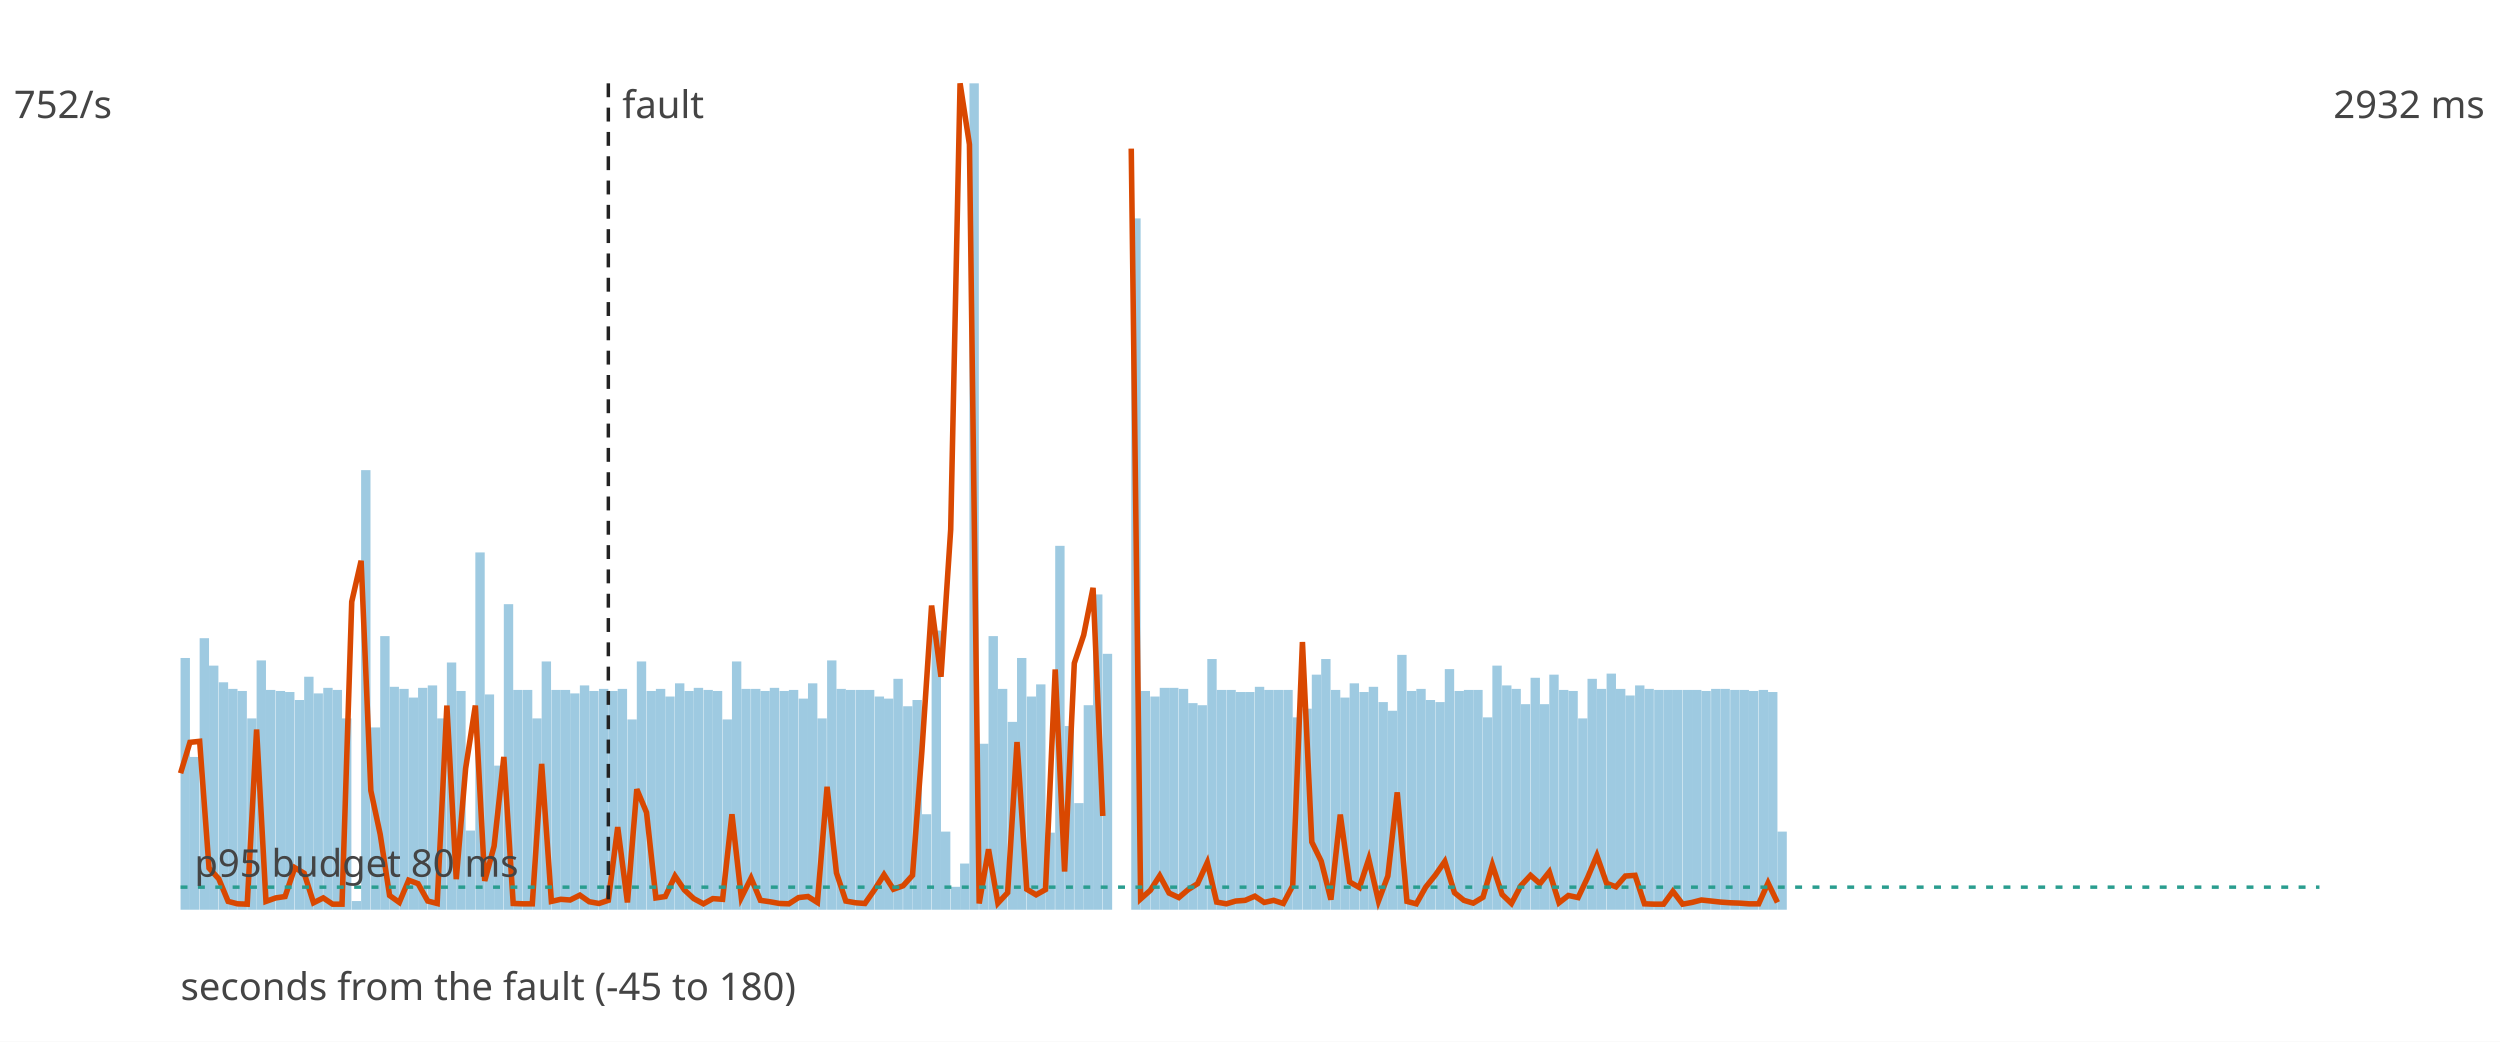
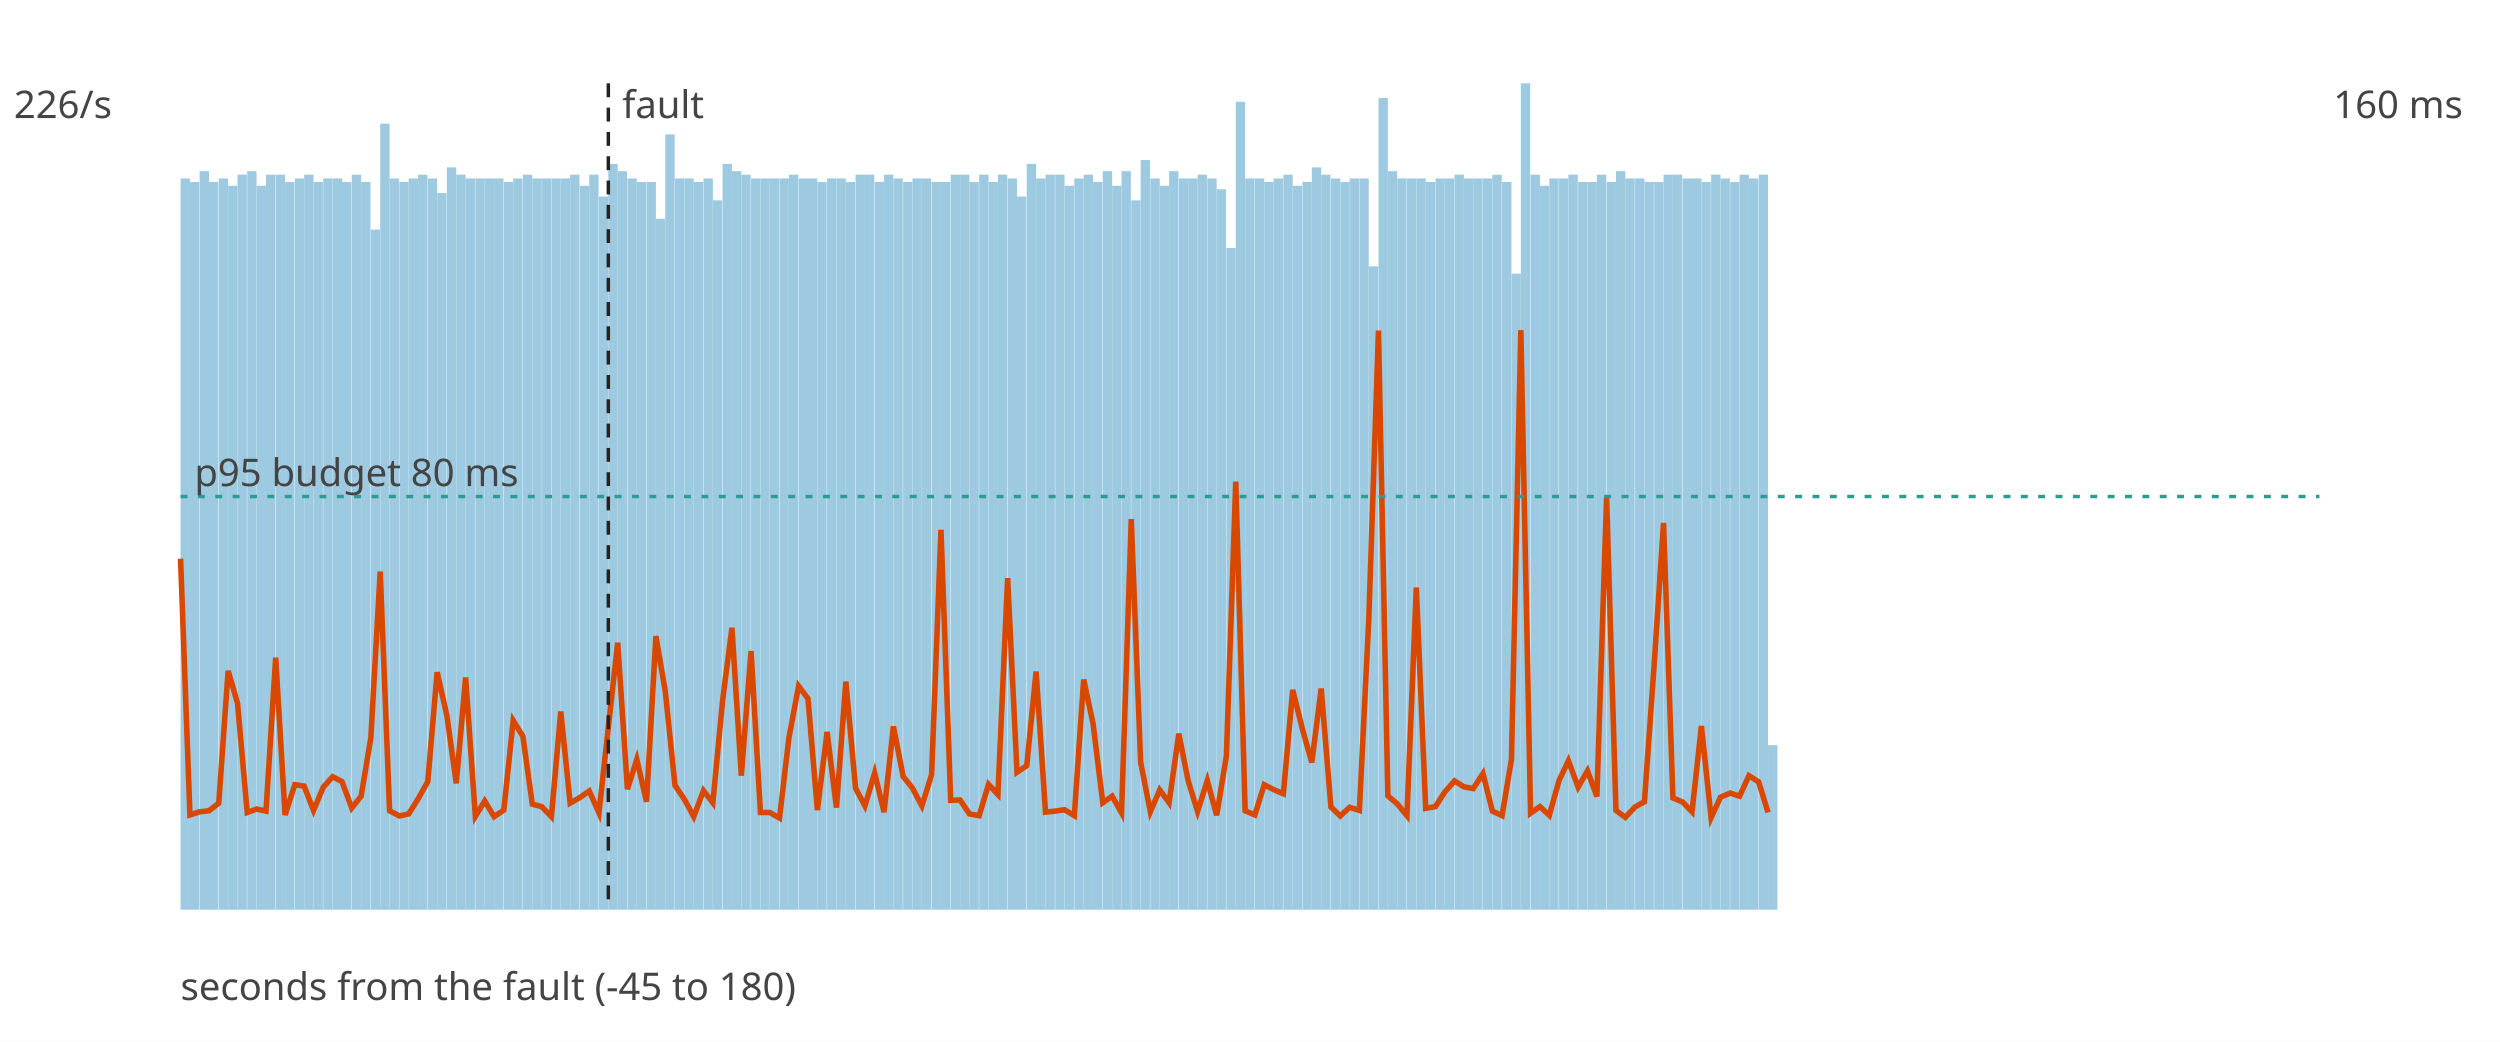
<svg xmlns="http://www.w3.org/2000/svg" viewBox="0 0 720 300" role="img" aria-label="Decisions per second and p95 around the fault">
  <style>text{font:11px sans-serif;fill:#444}.b{fill:#9ecae1}.p{fill:none;stroke:#d94801;stroke-width:1.6}.f{stroke:#222;stroke-dasharray:4 3}.s{stroke:#2a9d8f;stroke-dasharray:2 3}</style>
  <rect width="720" height="300" fill="#fff" />
-   <rect class="b" x="52.0" y="189.5" width="2.7" height="72.5" />
-   <rect class="b" x="54.7" y="218.0" width="2.7" height="44.0" />
-   <rect class="b" x="57.5" y="183.8" width="2.7" height="78.2" />
-   <rect class="b" x="60.2" y="191.7" width="2.7" height="70.3" />
-   <rect class="b" x="63.0" y="196.5" width="2.7" height="65.5" />
-   <rect class="b" x="65.7" y="198.4" width="2.7" height="63.6" />
-   <rect class="b" x="68.4" y="199.0" width="2.7" height="63.0" />
-   <rect class="b" x="71.2" y="206.9" width="2.7" height="55.1" />
-   <rect class="b" x="73.9" y="190.2" width="2.7" height="71.8" />
-   <rect class="b" x="76.6" y="198.7" width="2.7" height="63.3" />
-   <rect class="b" x="79.4" y="199.0" width="2.7" height="63.0" />
-   <rect class="b" x="82.1" y="199.3" width="2.7" height="62.7" />
-   <rect class="b" x="84.9" y="201.6" width="2.7" height="60.4" />
-   <rect class="b" x="87.6" y="194.9" width="2.7" height="67.1" />
-   <rect class="b" x="90.3" y="199.7" width="2.7" height="62.3" />
-   <rect class="b" x="93.1" y="198.1" width="2.7" height="63.9" />
-   <rect class="b" x="95.8" y="198.7" width="2.7" height="63.3" />
-   <rect class="b" x="98.5" y="206.9" width="2.7" height="55.1" />
-   <rect class="b" x="101.3" y="259.5" width="2.7" height="2.5" />
-   <rect class="b" x="104.0" y="135.4" width="2.7" height="126.6" />
-   <rect class="b" x="106.8" y="209.5" width="2.7" height="52.5" />
-   <rect class="b" x="109.5" y="183.2" width="2.7" height="78.8" />
-   <rect class="b" x="112.2" y="197.8" width="2.7" height="64.2" />
-   <rect class="b" x="115.0" y="198.4" width="2.7" height="63.6" />
-   <rect class="b" x="117.7" y="200.9" width="2.7" height="61.1" />
-   <rect class="b" x="120.4" y="198.1" width="2.7" height="63.9" />
-   <rect class="b" x="123.2" y="197.4" width="2.7" height="64.6" />
-   <rect class="b" x="125.9" y="206.9" width="2.7" height="55.1" />
-   <rect class="b" x="128.7" y="190.8" width="2.7" height="71.2" />
-   <rect class="b" x="131.4" y="199.0" width="2.7" height="63.0" />
-   <rect class="b" x="134.1" y="239.2" width="2.7" height="22.8" />
-   <rect class="b" x="136.9" y="159.1" width="2.7" height="102.9" />
-   <rect class="b" x="139.6" y="200.0" width="2.7" height="62.0" />
-   <rect class="b" x="142.3" y="220.5" width="2.7" height="41.5" />
-   <rect class="b" x="145.1" y="174.0" width="2.7" height="88.0" />
-   <rect class="b" x="147.8" y="198.7" width="2.7" height="63.3" />
-   <rect class="b" x="150.6" y="198.7" width="2.7" height="63.3" />
-   <rect class="b" x="153.3" y="206.9" width="2.7" height="55.1" />
-   <rect class="b" x="156.0" y="190.5" width="2.7" height="71.5" />
-   <rect class="b" x="158.8" y="198.7" width="2.7" height="63.3" />
-   <rect class="b" x="161.5" y="198.7" width="2.7" height="63.3" />
-   <rect class="b" x="164.2" y="199.7" width="2.7" height="62.3" />
-   <rect class="b" x="167.0" y="197.4" width="2.7" height="64.6" />
-   <rect class="b" x="169.7" y="199.0" width="2.7" height="63.0" />
-   <rect class="b" x="172.5" y="198.4" width="2.7" height="63.6" />
-   <rect class="b" x="175.2" y="199.0" width="2.7" height="63.0" />
-   <rect class="b" x="177.9" y="198.4" width="2.7" height="63.6" />
-   <rect class="b" x="180.7" y="207.2" width="2.7" height="54.8" />
-   <rect class="b" x="183.4" y="190.5" width="2.7" height="71.5" />
-   <rect class="b" x="186.2" y="199.0" width="2.7" height="63.0" />
-   <rect class="b" x="188.9" y="198.4" width="2.7" height="63.6" />
-   <rect class="b" x="191.6" y="200.6" width="2.7" height="61.4" />
-   <rect class="b" x="194.4" y="196.8" width="2.7" height="65.2" />
-   <rect class="b" x="197.1" y="199.0" width="2.7" height="63.0" />
-   <rect class="b" x="199.8" y="198.1" width="2.7" height="63.9" />
-   <rect class="b" x="202.6" y="198.7" width="2.7" height="63.3" />
-   <rect class="b" x="205.3" y="199.0" width="2.7" height="63.0" />
-   <rect class="b" x="208.1" y="207.2" width="2.7" height="54.8" />
-   <rect class="b" x="210.8" y="190.5" width="2.7" height="71.5" />
-   <rect class="b" x="213.5" y="198.4" width="2.7" height="63.6" />
-   <rect class="b" x="216.3" y="198.4" width="2.7" height="63.6" />
-   <rect class="b" x="219.0" y="199.0" width="2.7" height="63.0" />
-   <rect class="b" x="221.7" y="198.1" width="2.7" height="63.9" />
-   <rect class="b" x="224.5" y="199.0" width="2.7" height="63.0" />
-   <rect class="b" x="227.2" y="198.7" width="2.7" height="63.3" />
-   <rect class="b" x="230.0" y="201.2" width="2.7" height="60.8" />
-   <rect class="b" x="232.7" y="196.8" width="2.7" height="65.2" />
-   <rect class="b" x="235.4" y="206.9" width="2.7" height="55.1" />
-   <rect class="b" x="238.2" y="190.2" width="2.7" height="71.8" />
-   <rect class="b" x="240.9" y="198.4" width="2.7" height="63.6" />
-   <rect class="b" x="243.6" y="198.7" width="2.7" height="63.3" />
-   <rect class="b" x="246.4" y="198.7" width="2.7" height="63.3" />
-   <rect class="b" x="249.1" y="198.7" width="2.7" height="63.3" />
-   <rect class="b" x="251.9" y="200.6" width="2.7" height="61.4" />
-   <rect class="b" x="254.6" y="201.2" width="2.7" height="60.8" />
-   <rect class="b" x="257.3" y="195.5" width="2.7" height="66.5" />
-   <rect class="b" x="260.1" y="203.4" width="2.7" height="58.6" />
-   <rect class="b" x="262.8" y="201.6" width="2.7" height="60.4" />
-   <rect class="b" x="265.5" y="234.5" width="2.7" height="27.5" />
-   <rect class="b" x="268.3" y="181.6" width="2.7" height="80.4" />
-   <rect class="b" x="271.0" y="239.5" width="2.7" height="22.5" />
-   <rect class="b" x="273.8" y="255.4" width="2.7" height="6.6" />
-   <rect class="b" x="276.5" y="248.7" width="2.7" height="13.3" />
-   <rect class="b" x="279.2" y="24.0" width="2.7" height="238.0" />
-   <rect class="b" x="282.0" y="214.2" width="2.7" height="47.8" />
-   <rect class="b" x="284.7" y="183.2" width="2.7" height="78.8" />
-   <rect class="b" x="287.4" y="198.4" width="2.7" height="63.6" />
-   <rect class="b" x="290.2" y="207.9" width="2.7" height="54.1" />
-   <rect class="b" x="292.9" y="189.5" width="2.7" height="72.5" />
-   <rect class="b" x="295.7" y="200.6" width="2.7" height="61.4" />
-   <rect class="b" x="298.4" y="197.1" width="2.7" height="64.9" />
-   <rect class="b" x="301.1" y="239.8" width="2.7" height="22.2" />
-   <rect class="b" x="303.9" y="157.2" width="2.7" height="104.8" />
-   <rect class="b" x="306.6" y="209.1" width="2.7" height="52.9" />
-   <rect class="b" x="309.4" y="231.3" width="2.7" height="30.7" />
-   <rect class="b" x="312.1" y="203.1" width="2.7" height="58.9" />
-   <rect class="b" x="314.8" y="171.2" width="2.7" height="90.8" />
-   <rect class="b" x="317.6" y="188.3" width="2.7" height="73.7" />
-   <rect class="b" x="325.8" y="62.9" width="2.7" height="199.1" />
-   <rect class="b" x="328.5" y="199.0" width="2.7" height="63.0" />
-   <rect class="b" x="331.3" y="200.6" width="2.7" height="61.4" />
-   <rect class="b" x="334.0" y="198.1" width="2.7" height="63.9" />
-   <rect class="b" x="336.7" y="198.1" width="2.7" height="63.9" />
-   <rect class="b" x="339.5" y="198.4" width="2.7" height="63.6" />
-   <rect class="b" x="342.2" y="202.5" width="2.7" height="59.5" />
-   <rect class="b" x="344.9" y="203.1" width="2.7" height="58.9" />
-   <rect class="b" x="347.7" y="189.8" width="2.7" height="72.2" />
-   <rect class="b" x="350.4" y="198.7" width="2.7" height="63.3" />
-   <rect class="b" x="353.2" y="198.7" width="2.7" height="63.3" />
-   <rect class="b" x="355.9" y="199.3" width="2.7" height="62.7" />
-   <rect class="b" x="358.6" y="199.3" width="2.7" height="62.7" />
-   <rect class="b" x="361.4" y="197.8" width="2.7" height="64.2" />
-   <rect class="b" x="364.1" y="198.7" width="2.7" height="63.3" />
-   <rect class="b" x="366.8" y="198.7" width="2.7" height="63.3" />
-   <rect class="b" x="369.6" y="198.7" width="2.7" height="63.3" />
-   <rect class="b" x="372.3" y="206.6" width="2.7" height="55.4" />
-   <rect class="b" x="375.1" y="204.1" width="2.7" height="57.9" />
-   <rect class="b" x="377.8" y="194.3" width="2.7" height="67.7" />
-   <rect class="b" x="380.5" y="189.8" width="2.7" height="72.2" />
-   <rect class="b" x="383.3" y="198.7" width="2.7" height="63.3" />
-   <rect class="b" x="386.0" y="200.9" width="2.7" height="61.1" />
-   <rect class="b" x="388.7" y="196.8" width="2.7" height="65.2" />
-   <rect class="b" x="391.5" y="199.3" width="2.7" height="62.7" />
-   <rect class="b" x="394.2" y="197.8" width="2.7" height="64.2" />
-   <rect class="b" x="397.0" y="202.2" width="2.7" height="59.8" />
-   <rect class="b" x="399.7" y="204.7" width="2.7" height="57.3" />
-   <rect class="b" x="402.4" y="188.6" width="2.7" height="73.4" />
-   <rect class="b" x="405.2" y="199.0" width="2.7" height="63.0" />
-   <rect class="b" x="407.9" y="198.4" width="2.7" height="63.6" />
-   <rect class="b" x="410.6" y="201.6" width="2.7" height="60.4" />
-   <rect class="b" x="413.4" y="202.2" width="2.7" height="59.8" />
-   <rect class="b" x="416.1" y="192.7" width="2.7" height="69.3" />
-   <rect class="b" x="418.9" y="199.0" width="2.7" height="63.0" />
-   <rect class="b" x="421.6" y="198.7" width="2.7" height="63.3" />
-   <rect class="b" x="424.3" y="198.7" width="2.7" height="63.3" />
-   <rect class="b" x="427.1" y="206.6" width="2.7" height="55.4" />
-   <rect class="b" x="429.8" y="191.7" width="2.7" height="70.3" />
-   <rect class="b" x="432.6" y="197.4" width="2.7" height="64.6" />
-   <rect class="b" x="435.3" y="198.4" width="2.7" height="63.6" />
-   <rect class="b" x="438.0" y="202.8" width="2.7" height="59.2" />
-   <rect class="b" x="440.8" y="195.2" width="2.7" height="66.8" />
-   <rect class="b" x="443.5" y="202.8" width="2.7" height="59.2" />
-   <rect class="b" x="446.2" y="194.3" width="2.7" height="67.7" />
-   <rect class="b" x="449.0" y="198.7" width="2.7" height="63.3" />
-   <rect class="b" x="451.7" y="199.0" width="2.7" height="63.0" />
-   <rect class="b" x="454.5" y="206.9" width="2.7" height="55.1" />
-   <rect class="b" x="457.2" y="195.5" width="2.7" height="66.5" />
-   <rect class="b" x="459.9" y="198.4" width="2.7" height="63.6" />
-   <rect class="b" x="462.7" y="194.0" width="2.7" height="68.0" />
-   <rect class="b" x="465.4" y="198.4" width="2.7" height="63.6" />
-   <rect class="b" x="468.1" y="200.3" width="2.7" height="61.7" />
-   <rect class="b" x="470.9" y="197.4" width="2.7" height="64.6" />
-   <rect class="b" x="473.6" y="198.4" width="2.7" height="63.6" />
-   <rect class="b" x="476.4" y="198.7" width="2.7" height="63.3" />
-   <rect class="b" x="479.1" y="198.7" width="2.7" height="63.3" />
-   <rect class="b" x="481.8" y="198.7" width="2.7" height="63.3" />
-   <rect class="b" x="484.6" y="198.7" width="2.7" height="63.3" />
-   <rect class="b" x="487.3" y="198.7" width="2.7" height="63.3" />
-   <rect class="b" x="490.0" y="199.0" width="2.7" height="63.0" />
-   <rect class="b" x="492.8" y="198.4" width="2.7" height="63.6" />
-   <rect class="b" x="495.5" y="198.4" width="2.7" height="63.6" />
-   <rect class="b" x="498.3" y="198.7" width="2.7" height="63.3" />
-   <rect class="b" x="501.0" y="198.7" width="2.7" height="63.3" />
-   <rect class="b" x="503.7" y="199.0" width="2.7" height="63.0" />
-   <rect class="b" x="506.5" y="198.7" width="2.7" height="63.3" />
-   <rect class="b" x="509.2" y="199.3" width="2.7" height="62.7" />
-   <rect class="b" x="511.9" y="239.5" width="2.7" height="22.5" />
-   <polyline class="p" points="52.0,222.7 54.7,213.8 57.5,213.5 60.2,250.0 63.0,253.1 65.7,259.6 68.4,260.3 71.2,260.4 73.9,210.1 76.6,259.6 79.4,258.6 82.1,258.2 84.9,249.9 87.6,251.5 90.3,260.0 93.1,258.6 95.8,260.4 98.5,260.4 101.3,173.3 104.0,161.5 106.8,227.7 109.5,240.3 112.2,257.9 115.0,259.9 117.7,253.5 120.4,254.5 123.2,259.5 125.9,260.2 128.7,203.2 131.4,253.2 134.1,221.3 136.9,203.2 139.6,253.7 142.3,243.7 145.1,218.0 147.8,260.2 150.6,260.3 153.3,260.3 156.0,220.0 158.8,259.6 161.5,259.0 164.2,259.2 167.0,257.8 169.7,259.7 172.5,260.2 175.2,259.3 177.9,238.2 180.7,259.9 183.4,227.3 186.2,234.0 188.9,258.6 191.6,258.2 194.4,252.3 197.1,256.3 199.8,258.8 202.6,260.3 205.3,258.8 208.1,259.0 210.8,234.5 213.5,258.5 216.3,252.9 219.0,259.3 221.7,259.7 224.5,260.2 227.2,260.3 230.0,258.5 232.7,258.2 235.4,259.9 238.2,226.6 240.9,251.4 243.6,259.5 246.4,260.0 249.1,260.2 251.9,256.2 254.6,251.9 257.3,256.1 260.1,255.1 262.8,252.1 265.5,216.4 268.3,174.4 271.0,194.9 273.8,152.5 276.5,24.0 279.2,41.6 282.0,260.2 284.7,244.6 287.4,260.1 290.2,257.1 292.9,213.7 295.7,256.1 298.4,257.7 301.1,256.2 303.9,192.8 306.6,251.0 309.4,191.0 312.1,182.9 314.8,169.3 317.6,235.0" />
-   <polyline class="p" points="325.8,42.8 328.5,258.9 331.3,256.4 334.0,252.2 336.7,257.2 339.5,258.5 342.2,256.2 344.9,254.5 347.7,248.4 350.4,259.8 353.2,260.3 355.9,259.5 358.6,259.3 361.4,258.1 364.1,259.9 366.8,259.3 369.6,260.2 372.3,255.1 375.1,184.9 377.8,242.5 380.5,248.0 383.3,259.1 386.0,234.6 388.7,254.0 391.5,255.6 394.2,247.4 397.0,259.5 399.7,252.3 402.4,228.2 405.2,259.6 407.9,260.3 410.6,255.5 413.4,252.0 416.1,248.1 418.9,257.1 421.6,259.3 424.3,260.1 427.1,258.4 429.8,249.1 432.6,257.6 435.3,260.2 438.0,255.1 440.8,252.1 443.5,254.5 446.2,251.1 449.0,260.0 451.7,257.9 454.5,258.5 457.2,252.8 459.9,246.4 462.7,254.4 465.4,255.4 468.1,252.3 470.9,252.1 473.6,260.3 476.4,260.4 479.1,260.4 481.8,256.7 484.6,260.4 487.3,259.9 490.0,259.2 492.8,259.5 495.5,259.8 498.3,260.0 501.0,260.1 503.7,260.3 506.5,260.3 509.2,254.3 511.9,259.9" />
+   <rect class="b" x="52.0" y="51.4" width="2.7" height="210.6" />
+   <rect class="b" x="54.7" y="52.4" width="2.7" height="209.6" />
+   <rect class="b" x="57.5" y="49.3" width="2.7" height="212.7" />
+   <rect class="b" x="60.2" y="52.4" width="2.7" height="209.6" />
+   <rect class="b" x="63.0" y="51.4" width="2.7" height="210.6" />
+   <rect class="b" x="65.7" y="53.5" width="2.7" height="208.5" />
+   <rect class="b" x="68.4" y="50.3" width="2.7" height="211.7" />
+   <rect class="b" x="71.2" y="49.3" width="2.7" height="212.7" />
+   <rect class="b" x="73.9" y="53.5" width="2.7" height="208.5" />
+   <rect class="b" x="76.6" y="50.3" width="2.7" height="211.7" />
+   <rect class="b" x="79.4" y="50.3" width="2.7" height="211.7" />
+   <rect class="b" x="82.1" y="52.4" width="2.7" height="209.6" />
+   <rect class="b" x="84.9" y="51.4" width="2.7" height="210.6" />
+   <rect class="b" x="87.6" y="50.3" width="2.7" height="211.7" />
+   <rect class="b" x="90.3" y="52.4" width="2.7" height="209.6" />
+   <rect class="b" x="93.1" y="51.4" width="2.7" height="210.6" />
+   <rect class="b" x="95.8" y="51.4" width="2.7" height="210.6" />
+   <rect class="b" x="98.5" y="52.4" width="2.7" height="209.6" />
+   <rect class="b" x="101.3" y="50.3" width="2.7" height="211.7" />
+   <rect class="b" x="104.0" y="52.4" width="2.7" height="209.6" />
+   <rect class="b" x="106.8" y="66.1" width="2.7" height="195.9" />
+   <rect class="b" x="109.5" y="35.6" width="2.7" height="226.4" />
+   <rect class="b" x="112.2" y="51.4" width="2.7" height="210.6" />
+   <rect class="b" x="115.0" y="52.4" width="2.7" height="209.6" />
+   <rect class="b" x="117.7" y="51.4" width="2.7" height="210.6" />
+   <rect class="b" x="120.4" y="50.3" width="2.7" height="211.7" />
+   <rect class="b" x="123.2" y="51.4" width="2.7" height="210.6" />
+   <rect class="b" x="125.9" y="55.6" width="2.7" height="206.4" />
+   <rect class="b" x="128.7" y="48.2" width="2.7" height="213.8" />
+   <rect class="b" x="131.4" y="50.3" width="2.7" height="211.7" />
+   <rect class="b" x="134.1" y="51.4" width="2.7" height="210.6" />
+   <rect class="b" x="136.9" y="51.4" width="2.7" height="210.6" />
+   <rect class="b" x="139.6" y="51.4" width="2.7" height="210.6" />
+   <rect class="b" x="142.3" y="51.4" width="2.7" height="210.6" />
+   <rect class="b" x="145.1" y="52.4" width="2.7" height="209.6" />
+   <rect class="b" x="147.8" y="51.4" width="2.7" height="210.6" />
+   <rect class="b" x="150.6" y="50.3" width="2.7" height="211.7" />
+   <rect class="b" x="153.3" y="51.4" width="2.7" height="210.6" />
+   <rect class="b" x="156.0" y="51.4" width="2.7" height="210.6" />
+   <rect class="b" x="158.8" y="51.4" width="2.7" height="210.6" />
+   <rect class="b" x="161.5" y="51.4" width="2.7" height="210.6" />
+   <rect class="b" x="164.2" y="50.3" width="2.7" height="211.7" />
+   <rect class="b" x="167.0" y="53.5" width="2.7" height="208.5" />
+   <rect class="b" x="169.7" y="50.3" width="2.7" height="211.7" />
+   <rect class="b" x="172.5" y="56.6" width="2.7" height="205.4" />
+   <rect class="b" x="175.2" y="47.2" width="2.7" height="214.8" />
+   <rect class="b" x="177.9" y="49.3" width="2.7" height="212.7" />
+   <rect class="b" x="180.7" y="51.4" width="2.7" height="210.6" />
+   <rect class="b" x="183.4" y="52.4" width="2.7" height="209.6" />
+   <rect class="b" x="186.2" y="52.4" width="2.7" height="209.6" />
+   <rect class="b" x="188.9" y="63.0" width="2.7" height="199.0" />
+   <rect class="b" x="191.6" y="38.7" width="2.7" height="223.3" />
+   <rect class="b" x="194.4" y="51.4" width="2.7" height="210.6" />
+   <rect class="b" x="197.1" y="51.4" width="2.7" height="210.6" />
+   <rect class="b" x="199.8" y="52.4" width="2.7" height="209.6" />
+   <rect class="b" x="202.6" y="51.4" width="2.7" height="210.6" />
+   <rect class="b" x="205.3" y="57.7" width="2.7" height="204.3" />
+   <rect class="b" x="208.1" y="47.2" width="2.7" height="214.8" />
+   <rect class="b" x="210.8" y="49.3" width="2.7" height="212.7" />
+   <rect class="b" x="213.5" y="50.3" width="2.7" height="211.7" />
+   <rect class="b" x="216.3" y="51.4" width="2.7" height="210.6" />
+   <rect class="b" x="219.0" y="51.4" width="2.7" height="210.6" />
+   <rect class="b" x="221.7" y="51.4" width="2.7" height="210.6" />
+   <rect class="b" x="224.5" y="51.4" width="2.7" height="210.6" />
+   <rect class="b" x="227.2" y="50.3" width="2.7" height="211.7" />
+   <rect class="b" x="230.0" y="51.4" width="2.7" height="210.6" />
+   <rect class="b" x="232.7" y="51.4" width="2.7" height="210.6" />
+   <rect class="b" x="235.4" y="52.4" width="2.7" height="209.6" />
+   <rect class="b" x="238.2" y="51.4" width="2.7" height="210.6" />
+   <rect class="b" x="240.9" y="51.4" width="2.7" height="210.6" />
+   <rect class="b" x="243.6" y="52.4" width="2.7" height="209.6" />
+   <rect class="b" x="246.4" y="50.3" width="2.7" height="211.7" />
+   <rect class="b" x="249.1" y="50.3" width="2.7" height="211.7" />
+   <rect class="b" x="251.9" y="52.4" width="2.7" height="209.6" />
+   <rect class="b" x="254.6" y="50.3" width="2.7" height="211.7" />
+   <rect class="b" x="257.3" y="51.4" width="2.7" height="210.6" />
+   <rect class="b" x="260.1" y="52.4" width="2.7" height="209.6" />
+   <rect class="b" x="262.8" y="51.4" width="2.7" height="210.6" />
+   <rect class="b" x="265.5" y="51.4" width="2.7" height="210.6" />
+   <rect class="b" x="268.3" y="52.4" width="2.7" height="209.6" />
+   <rect class="b" x="271.0" y="52.4" width="2.7" height="209.6" />
+   <rect class="b" x="273.8" y="50.3" width="2.7" height="211.7" />
+   <rect class="b" x="276.5" y="50.3" width="2.7" height="211.7" />
+   <rect class="b" x="279.2" y="52.4" width="2.7" height="209.6" />
+   <rect class="b" x="282.0" y="50.3" width="2.7" height="211.7" />
+   <rect class="b" x="284.7" y="52.4" width="2.7" height="209.6" />
+   <rect class="b" x="287.4" y="50.3" width="2.7" height="211.7" />
+   <rect class="b" x="290.2" y="51.4" width="2.7" height="210.6" />
+   <rect class="b" x="292.9" y="56.6" width="2.7" height="205.4" />
+   <rect class="b" x="295.7" y="47.2" width="2.7" height="214.8" />
+   <rect class="b" x="298.4" y="51.4" width="2.7" height="210.6" />
+   <rect class="b" x="301.1" y="50.3" width="2.7" height="211.7" />
+   <rect class="b" x="303.9" y="50.3" width="2.7" height="211.7" />
+   <rect class="b" x="306.6" y="53.5" width="2.7" height="208.5" />
+   <rect class="b" x="309.4" y="51.4" width="2.7" height="210.6" />
+   <rect class="b" x="312.1" y="50.3" width="2.7" height="211.7" />
+   <rect class="b" x="314.8" y="52.4" width="2.7" height="209.6" />
+   <rect class="b" x="317.6" y="49.3" width="2.7" height="212.7" />
+   <rect class="b" x="320.3" y="53.5" width="2.7" height="208.5" />
+   <rect class="b" x="323.0" y="49.3" width="2.7" height="212.7" />
+   <rect class="b" x="325.8" y="57.7" width="2.7" height="204.3" />
+   <rect class="b" x="328.5" y="46.1" width="2.7" height="215.9" />
+   <rect class="b" x="331.3" y="51.4" width="2.7" height="210.6" />
+   <rect class="b" x="334.0" y="53.5" width="2.7" height="208.5" />
+   <rect class="b" x="336.7" y="49.3" width="2.7" height="212.7" />
+   <rect class="b" x="339.5" y="51.4" width="2.7" height="210.6" />
+   <rect class="b" x="342.2" y="51.4" width="2.7" height="210.6" />
+   <rect class="b" x="344.9" y="50.3" width="2.7" height="211.7" />
+   <rect class="b" x="347.7" y="51.4" width="2.7" height="210.6" />
+   <rect class="b" x="350.4" y="54.5" width="2.7" height="207.5" />
+   <rect class="b" x="353.2" y="71.4" width="2.7" height="190.6" />
+   <rect class="b" x="355.9" y="29.3" width="2.7" height="232.7" />
+   <rect class="b" x="358.6" y="51.4" width="2.7" height="210.6" />
+   <rect class="b" x="361.4" y="51.4" width="2.7" height="210.6" />
+   <rect class="b" x="364.1" y="52.4" width="2.7" height="209.6" />
+   <rect class="b" x="366.8" y="51.4" width="2.7" height="210.6" />
+   <rect class="b" x="369.6" y="50.3" width="2.7" height="211.7" />
+   <rect class="b" x="372.3" y="53.5" width="2.7" height="208.5" />
+   <rect class="b" x="375.1" y="52.4" width="2.7" height="209.6" />
+   <rect class="b" x="377.8" y="48.2" width="2.7" height="213.8" />
+   <rect class="b" x="380.5" y="50.3" width="2.7" height="211.7" />
+   <rect class="b" x="383.3" y="51.4" width="2.7" height="210.6" />
+   <rect class="b" x="386.0" y="52.4" width="2.7" height="209.6" />
+   <rect class="b" x="388.7" y="51.4" width="2.7" height="210.6" />
+   <rect class="b" x="391.5" y="51.4" width="2.7" height="210.6" />
+   <rect class="b" x="394.2" y="76.7" width="2.7" height="185.3" />
+   <rect class="b" x="397.0" y="28.2" width="2.7" height="233.8" />
+   <rect class="b" x="399.7" y="49.3" width="2.7" height="212.7" />
+   <rect class="b" x="402.4" y="51.4" width="2.7" height="210.6" />
+   <rect class="b" x="405.2" y="51.4" width="2.7" height="210.6" />
+   <rect class="b" x="407.9" y="51.4" width="2.7" height="210.6" />
+   <rect class="b" x="410.6" y="52.4" width="2.7" height="209.6" />
+   <rect class="b" x="413.4" y="51.4" width="2.7" height="210.6" />
+   <rect class="b" x="416.1" y="51.4" width="2.7" height="210.6" />
+   <rect class="b" x="418.9" y="50.3" width="2.7" height="211.7" />
+   <rect class="b" x="421.6" y="51.4" width="2.7" height="210.6" />
+   <rect class="b" x="424.3" y="51.4" width="2.7" height="210.6" />
+   <rect class="b" x="427.1" y="51.4" width="2.7" height="210.6" />
+   <rect class="b" x="429.8" y="50.3" width="2.7" height="211.7" />
+   <rect class="b" x="432.6" y="52.4" width="2.7" height="209.6" />
+   <rect class="b" x="435.3" y="78.8" width="2.7" height="183.2" />
+   <rect class="b" x="438.0" y="24.0" width="2.7" height="238.0" />
+   <rect class="b" x="440.8" y="50.3" width="2.7" height="211.7" />
+   <rect class="b" x="443.5" y="53.5" width="2.7" height="208.5" />
+   <rect class="b" x="446.2" y="51.4" width="2.7" height="210.6" />
+   <rect class="b" x="449.0" y="51.4" width="2.7" height="210.6" />
+   <rect class="b" x="451.7" y="50.3" width="2.7" height="211.7" />
+   <rect class="b" x="454.5" y="52.4" width="2.7" height="209.6" />
+   <rect class="b" x="457.2" y="52.4" width="2.7" height="209.6" />
+   <rect class="b" x="459.9" y="50.3" width="2.7" height="211.7" />
+   <rect class="b" x="462.7" y="52.4" width="2.7" height="209.6" />
+   <rect class="b" x="465.4" y="49.3" width="2.7" height="212.7" />
+   <rect class="b" x="468.1" y="51.4" width="2.7" height="210.6" />
+   <rect class="b" x="470.9" y="51.4" width="2.7" height="210.6" />
+   <rect class="b" x="473.6" y="52.4" width="2.7" height="209.6" />
+   <rect class="b" x="476.4" y="52.4" width="2.7" height="209.6" />
+   <rect class="b" x="479.1" y="50.3" width="2.7" height="211.7" />
+   <rect class="b" x="481.8" y="50.3" width="2.7" height="211.7" />
+   <rect class="b" x="484.6" y="51.4" width="2.7" height="210.6" />
+   <rect class="b" x="487.3" y="51.4" width="2.7" height="210.6" />
+   <rect class="b" x="490.0" y="52.4" width="2.7" height="209.6" />
+   <rect class="b" x="492.8" y="50.3" width="2.7" height="211.7" />
+   <rect class="b" x="495.5" y="51.4" width="2.7" height="210.6" />
+   <rect class="b" x="498.3" y="52.4" width="2.7" height="209.6" />
+   <rect class="b" x="501.0" y="50.3" width="2.7" height="211.7" />
+   <rect class="b" x="503.7" y="51.4" width="2.7" height="210.6" />
+   <rect class="b" x="506.5" y="50.3" width="2.7" height="211.7" />
+   <rect class="b" x="509.2" y="214.6" width="2.7" height="47.4" />
+   <polyline class="p" points="52.0,160.9 54.7,234.7 57.5,233.8 60.2,233.5 63.0,231.3 65.7,193.2 68.4,202.5 71.2,234.0 73.9,233.0 76.6,233.6 79.4,189.4 82.1,234.7 84.9,226.0 87.6,226.4 90.3,233.4 93.1,226.7 95.8,223.7 98.5,225.1 101.3,232.7 104.0,229.3 106.8,212.5 109.5,164.6 112.2,233.5 115.0,235.0 117.7,234.4 120.4,230.1 123.2,225.1 125.9,193.6 128.7,206.1 131.4,225.6 134.1,195.1 136.9,235.1 139.6,230.7 142.3,235.2 145.1,233.3 147.8,207.5 150.6,212.1 153.3,231.6 156.0,232.3 158.8,235.2 161.5,204.9 164.2,231.3 167.0,229.7 169.7,227.8 172.5,234.1 175.2,209.4 177.9,185.1 180.7,227.3 183.4,218.7 186.2,230.9 188.9,183.2 191.6,199.1 194.4,226.2 197.1,230.2 199.8,235.2 202.6,227.7 205.3,231.2 208.1,201.8 210.8,180.8 213.5,223.4 216.3,187.5 219.0,234.0 221.7,234.0 224.5,235.6 227.2,212.5 230.0,197.6 232.7,201.2 235.4,233.3 238.2,210.8 240.9,232.6 243.6,196.3 246.4,227.0 249.1,232.1 251.9,222.6 254.6,233.9 257.3,209.2 260.1,223.6 262.8,227.0 265.5,232.1 268.3,223.1 271.0,152.6 273.8,230.5 276.5,230.4 279.2,234.4 282.0,234.9 284.7,225.9 287.4,228.8 290.2,166.5 292.9,222.4 295.7,220.5 298.4,193.4 301.1,233.9 303.9,233.6 306.6,233.2 309.4,234.9 312.1,195.7 314.8,208.4 317.6,231.2 320.3,229.3 323.0,234.1 325.8,149.5 328.5,219.5 331.3,233.8 334.0,227.5 336.7,231.2 339.5,211.3 342.2,224.9 344.9,233.7 347.7,224.8 350.4,234.8 353.2,217.7 355.9,138.7 358.6,233.5 361.4,234.7 364.1,226.0 366.8,227.4 369.6,228.6 372.3,198.7 375.1,210.0 377.8,219.6 380.5,198.3 383.3,232.4 386.0,235.0 388.7,232.5 391.5,233.4 394.2,178.6 397.0,95.2 399.7,229.2 402.4,231.5 405.2,234.9 407.9,169.2 410.6,232.8 413.4,232.3 416.1,228.1 418.9,224.9 421.6,226.6 424.3,227.1 427.1,222.8 429.8,233.6 432.6,234.9 435.3,218.7 438.0,95.1 440.8,234.2 443.5,232.3 446.2,234.8 449.0,224.8 451.7,219.1 454.5,226.7 457.2,222.0 459.9,229.4 462.7,143.3 465.4,233.4 468.1,235.4 470.9,232.4 473.6,230.9 476.4,191.4 479.1,150.6 481.8,229.8 484.6,231.0 487.3,233.8 490.0,209.1 492.8,235.5 495.5,229.6 498.3,228.4 501.0,229.3 503.7,223.4 506.5,225.2 509.2,234.0" />
  <line class="f" x1="175.2" x2="175.2" y1="24" y2="262" />
  <text x="179.2" y="34">fault</text>
-   <line class="s" x1="52" x2="668" y1="255.5" y2="255.5" />
-   <text x="56" y="252.5">p95 budget 80 ms</text>
+   <line class="s" x1="52" x2="668" y1="143.0" y2="143.0" />
+   <text x="56" y="140.0">p95 budget 80 ms</text>
  <text x="52" y="288">seconds from the fault (-45 to 180)</text>
-   <text x="4" y="34">752/s</text>
-   <text x="672" y="34">2932 ms</text>
+   <text x="4" y="34">226/s</text>
+   <text x="672" y="34">160 ms</text>
</svg>
